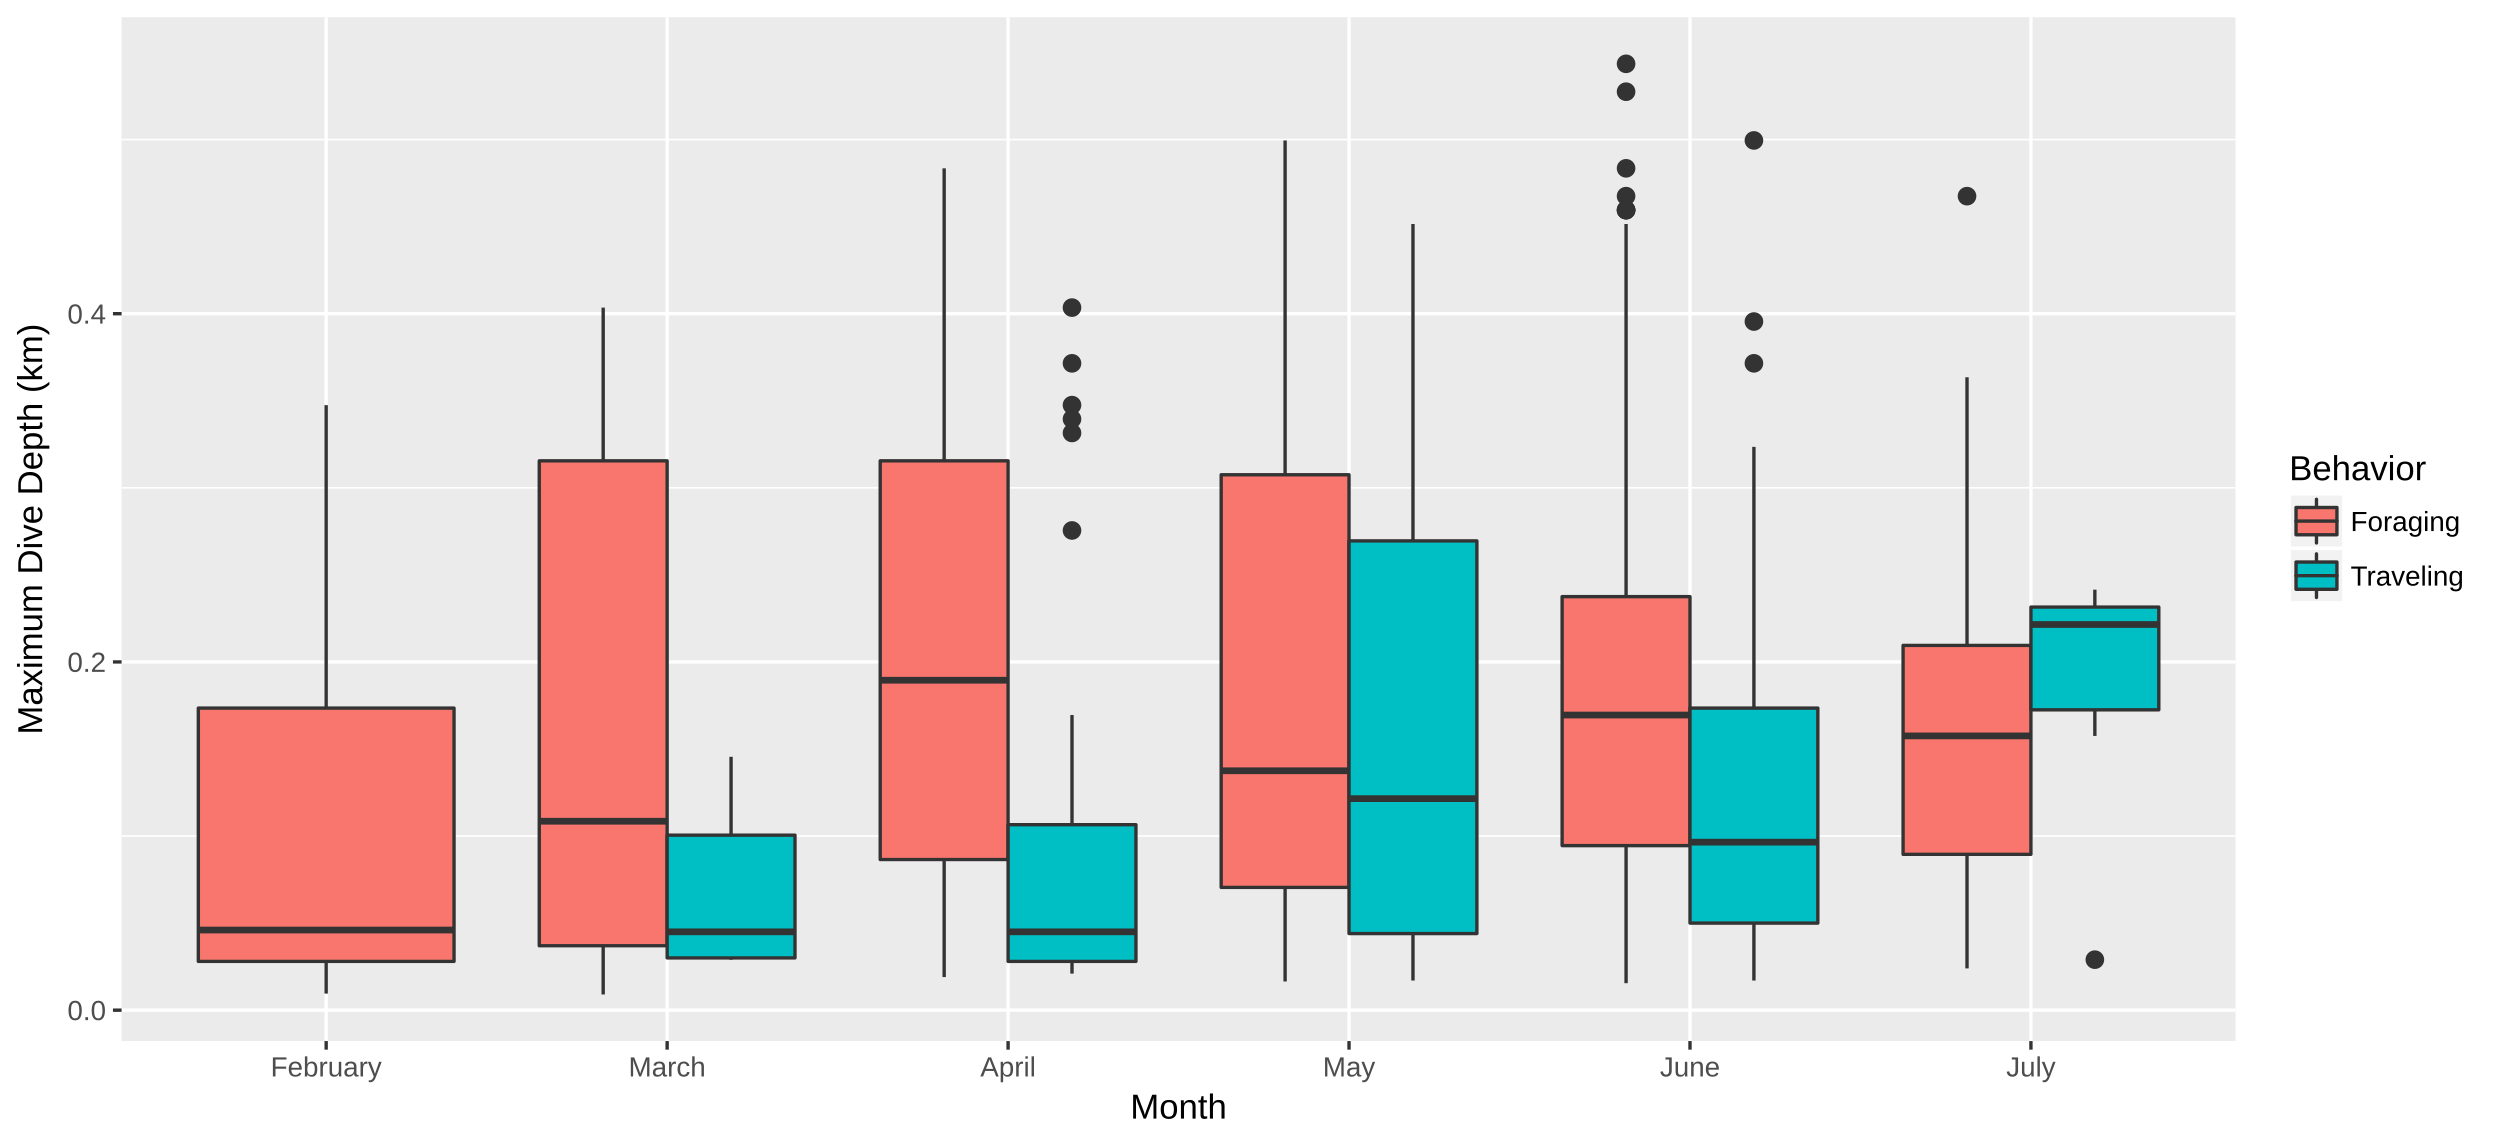
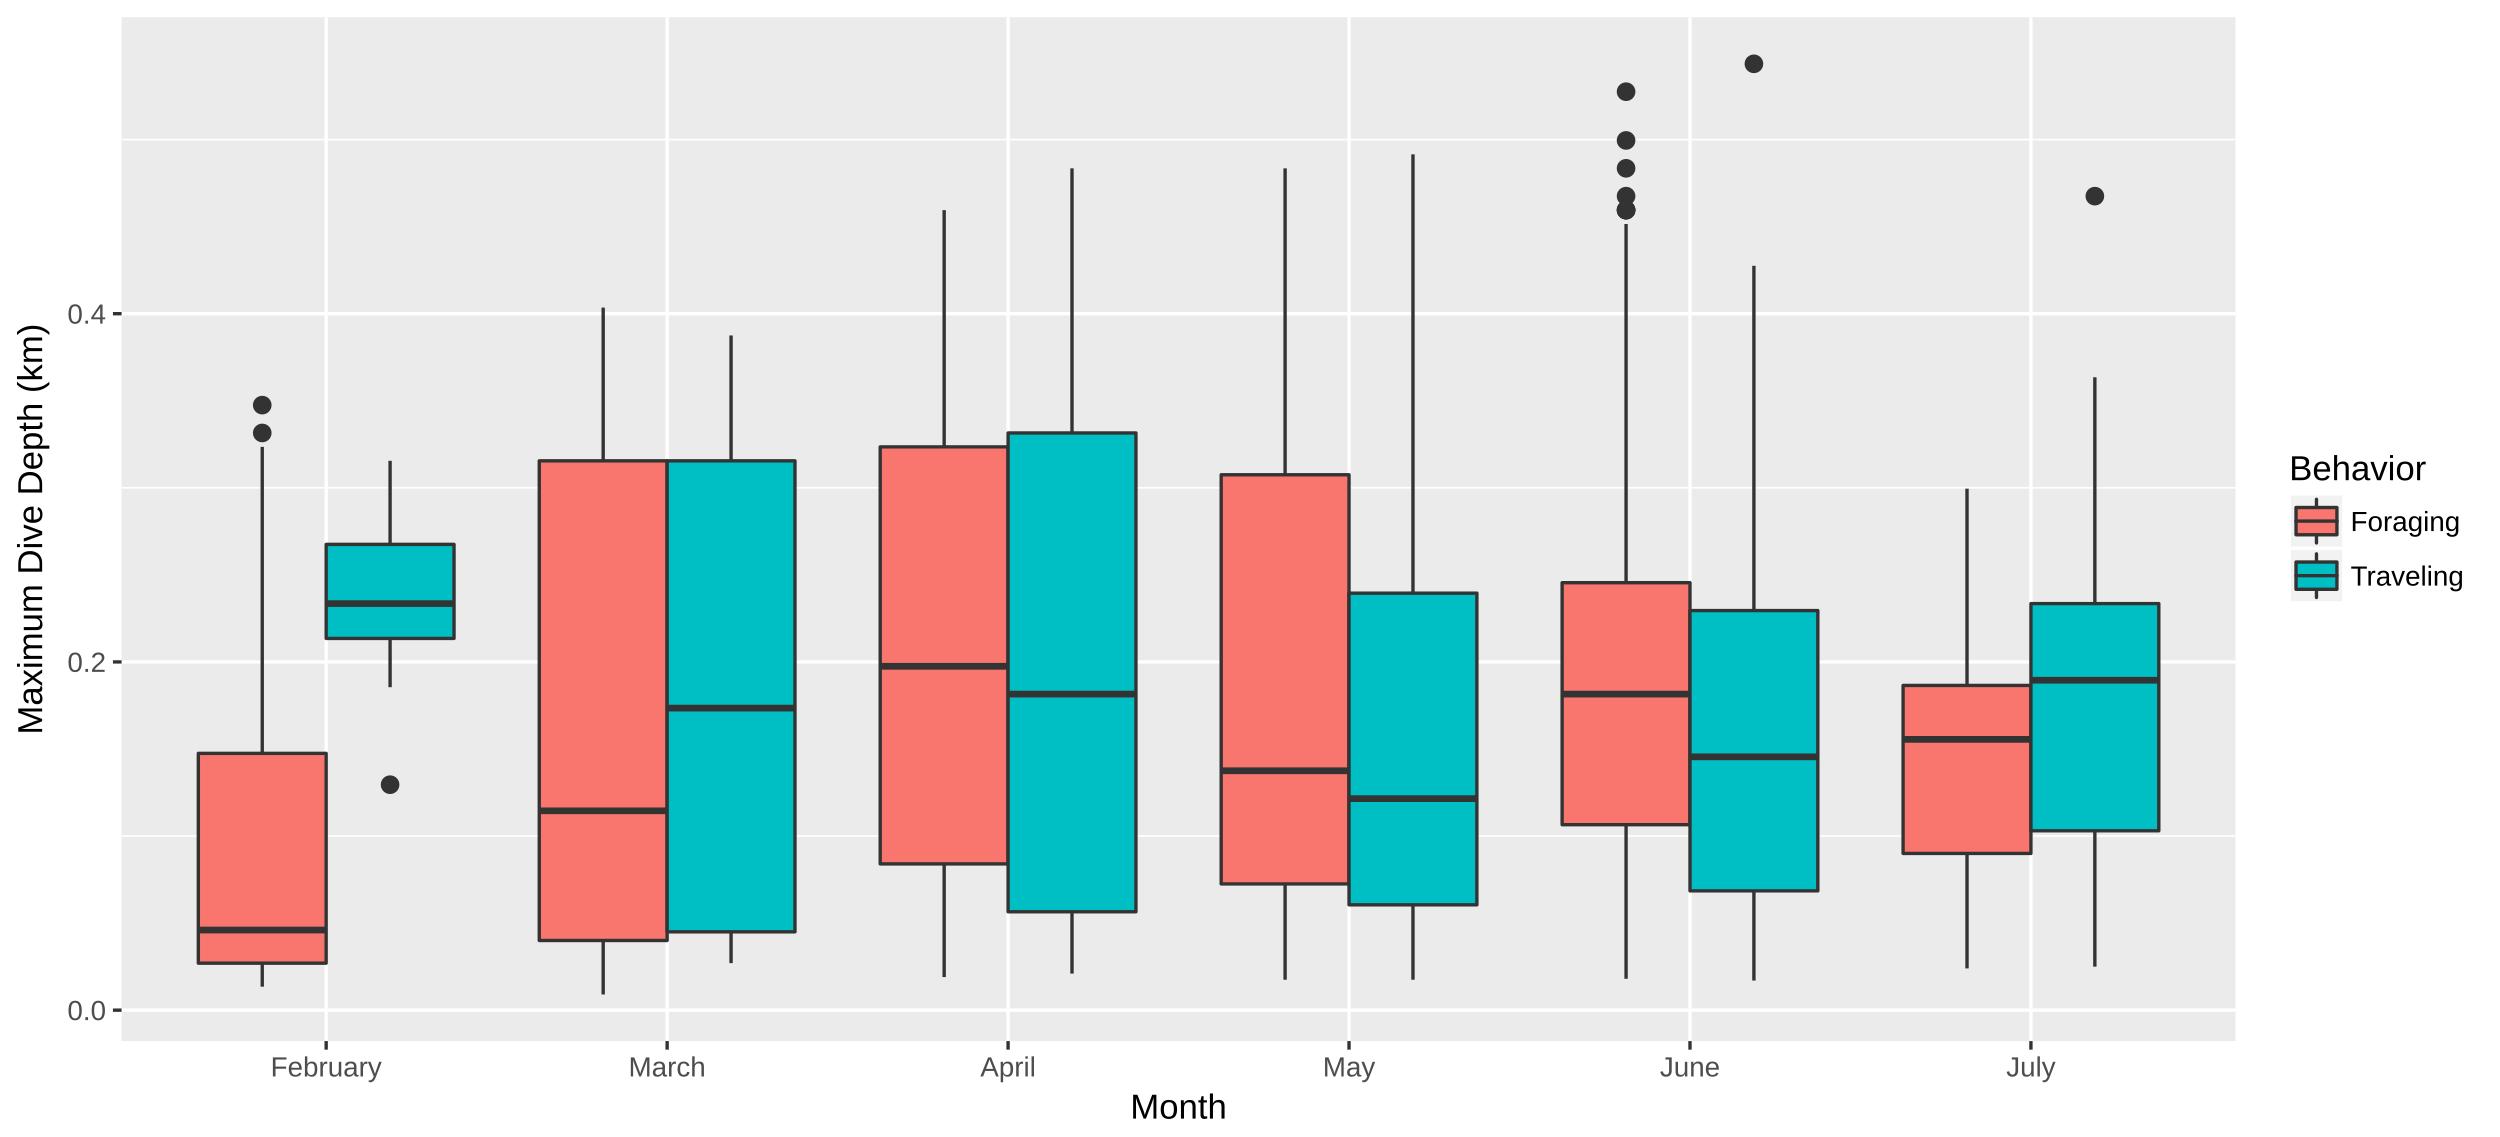
<svg xmlns="http://www.w3.org/2000/svg" viewBox="0 0 792.00 360.00">
  <defs>
    <style type="text/css">
    line, polyline, polygon, path, rect, circle {
      fill: none;
      stroke: #000000;
      stroke-linecap: round;
      stroke-linejoin: round;
      stroke-miterlimit: 10.00;
    }
  </style>
  </defs>
  <rect width="100%" height="100%" style="stroke: none; fill: #FFFFFF;" />
  <rect x="0.00" y="0.00" width="792.00" height="360.00" style="stroke-width: 1.07; stroke: #FFFFFF; fill: #FFFFFF;" />
  <defs>
    <clipPath id="cpMzguNTJ8NzA4LjIxfDMyOS44MHw1LjQ4">
      <rect x="38.52" y="5.48" width="669.69" height="324.32" />
    </clipPath>
  </defs>
  <rect x="38.52" y="5.48" width="669.69" height="324.32" style="stroke-width: 1.07; stroke: none; fill: #EBEBEB;" clip-path="url(#cpMzguNTJ8NzA4LjIxfDMyOS44MHw1LjQ4)" />
  <polyline points="38.52,264.86 708.21,264.86 " style="stroke-width: 0.53; stroke: #FFFFFF; stroke-linecap: butt;" clip-path="url(#cpMzguNTJ8NzA4LjIxfDMyOS44MHw1LjQ4)" />
  <polyline points="38.52,154.54 708.21,154.54 " style="stroke-width: 0.53; stroke: #FFFFFF; stroke-linecap: butt;" clip-path="url(#cpMzguNTJ8NzA4LjIxfDMyOS44MHw1LjQ4)" />
  <polyline points="38.52,44.22 708.21,44.22 " style="stroke-width: 0.53; stroke: #FFFFFF; stroke-linecap: butt;" clip-path="url(#cpMzguNTJ8NzA4LjIxfDMyOS44MHw1LjQ4)" />
  <polyline points="38.52,320.02 708.21,320.02 " style="stroke-width: 1.07; stroke: #FFFFFF; stroke-linecap: butt;" clip-path="url(#cpMzguNTJ8NzA4LjIxfDMyOS44MHw1LjQ4)" />
  <polyline points="38.52,209.70 708.21,209.70 " style="stroke-width: 1.07; stroke: #FFFFFF; stroke-linecap: butt;" clip-path="url(#cpMzguNTJ8NzA4LjIxfDMyOS44MHw1LjQ4)" />
  <polyline points="38.52,99.38 708.21,99.38 " style="stroke-width: 1.07; stroke: #FFFFFF; stroke-linecap: butt;" clip-path="url(#cpMzguNTJ8NzA4LjIxfDMyOS44MHw1LjQ4)" />
  <polyline points="103.33,329.80 103.33,5.48 " style="stroke-width: 1.07; stroke: #FFFFFF; stroke-linecap: butt;" clip-path="url(#cpMzguNTJ8NzA4LjIxfDMyOS44MHw1LjQ4)" />
  <polyline points="211.35,329.80 211.35,5.48 " style="stroke-width: 1.07; stroke: #FFFFFF; stroke-linecap: butt;" clip-path="url(#cpMzguNTJ8NzA4LjIxfDMyOS44MHw1LjQ4)" />
  <polyline points="319.36,329.80 319.36,5.48 " style="stroke-width: 1.07; stroke: #FFFFFF; stroke-linecap: butt;" clip-path="url(#cpMzguNTJ8NzA4LjIxfDMyOS44MHw1LjQ4)" />
  <polyline points="427.37,329.80 427.37,5.48 " style="stroke-width: 1.07; stroke: #FFFFFF; stroke-linecap: butt;" clip-path="url(#cpMzguNTJ8NzA4LjIxfDMyOS44MHw1LjQ4)" />
  <polyline points="535.39,329.80 535.39,5.48 " style="stroke-width: 1.07; stroke: #FFFFFF; stroke-linecap: butt;" clip-path="url(#cpMzguNTJ8NzA4LjIxfDMyOS44MHw1LjQ4)" />
  <polyline points="643.40,329.80 643.40,5.48 " style="stroke-width: 1.07; stroke: #FFFFFF; stroke-linecap: butt;" clip-path="url(#cpMzguNTJ8NzA4LjIxfDMyOS44MHw1LjQ4)" />
-   <line x1="103.33" y1="224.32" x2="103.33" y2="128.34" style="stroke-width: 1.07; stroke: #333333; stroke-linecap: butt;" clip-path="url(#cpMzguNTJ8NzA4LjIxfDMyOS44MHw1LjQ4)" />
-   <line x1="103.33" y1="304.57" x2="103.33" y2="314.78" style="stroke-width: 1.07; stroke: #333333; stroke-linecap: butt;" clip-path="url(#cpMzguNTJ8NzA4LjIxfDMyOS44MHw1LjQ4)" />
-   <polygon points="62.83,224.32 62.83,304.57 143.84,304.57 143.84,224.32 62.83,224.32 " style="stroke-width: 1.07; stroke: #333333; fill: #F8766D;" clip-path="url(#cpMzguNTJ8NzA4LjIxfDMyOS44MHw1LjQ4)" />
-   <line x1="62.83" y1="294.64" x2="143.84" y2="294.64" style="stroke-width: 2.13; stroke: #333333; stroke-linecap: butt;" clip-path="url(#cpMzguNTJ8NzA4LjIxfDMyOS44MHw1LjQ4)" />
+   <circle cx="83.08" cy="137.16" r="1.95pt" style="stroke-width: 0.71; stroke: #333333; fill: #333333;" clip-path="url(#cpMzguNTJ8NzA4LjIxfDMyOS44MHw1LjQ4)" />
+   <circle cx="83.08" cy="128.34" r="1.95pt" style="stroke-width: 0.71; stroke: #333333; fill: #333333;" clip-path="url(#cpMzguNTJ8NzA4LjIxfDMyOS44MHw1LjQ4)" />
+   <line x1="83.08" y1="238.66" x2="83.08" y2="141.57" style="stroke-width: 1.07; stroke: #333333; stroke-linecap: butt;" clip-path="url(#cpMzguNTJ8NzA4LjIxfDMyOS44MHw1LjQ4)" />
+   <line x1="83.08" y1="305.13" x2="83.08" y2="312.57" style="stroke-width: 1.07; stroke: #333333; stroke-linecap: butt;" clip-path="url(#cpMzguNTJ8NzA4LjIxfDMyOS44MHw1LjQ4)" />
+   <polygon points="62.83,238.66 62.83,305.13 103.33,305.13 103.33,238.66 62.83,238.66 " style="stroke-width: 1.07; stroke: #333333; fill: #F8766D;" clip-path="url(#cpMzguNTJ8NzA4LjIxfDMyOS44MHw1LjQ4)" />
+   <line x1="62.83" y1="294.64" x2="103.33" y2="294.64" style="stroke-width: 2.13; stroke: #333333; stroke-linecap: butt;" clip-path="url(#cpMzguNTJ8NzA4LjIxfDMyOS44MHw1LjQ4)" />
+   <circle cx="123.58" cy="248.59" r="1.95pt" style="stroke-width: 0.71; stroke: #333333; fill: #333333;" clip-path="url(#cpMzguNTJ8NzA4LjIxfDMyOS44MHw1LjQ4)" />
+   <line x1="123.58" y1="172.46" x2="123.58" y2="145.99" style="stroke-width: 1.07; stroke: #333333; stroke-linecap: butt;" clip-path="url(#cpMzguNTJ8NzA4LjIxfDMyOS44MHw1LjQ4)" />
+   <line x1="123.58" y1="202.25" x2="123.58" y2="217.70" style="stroke-width: 1.07; stroke: #333333; stroke-linecap: butt;" clip-path="url(#cpMzguNTJ8NzA4LjIxfDMyOS44MHw1LjQ4)" />
+   <polygon points="103.33,172.46 103.33,202.25 143.84,202.25 143.84,172.46 103.33,172.46 " style="stroke-width: 1.07; stroke: #333333; fill: #00BFC4;" clip-path="url(#cpMzguNTJ8NzA4LjIxfDMyOS44MHw1LjQ4)" />
+   <line x1="103.33" y1="191.22" x2="143.84" y2="191.22" style="stroke-width: 2.13; stroke: #333333; stroke-linecap: butt;" clip-path="url(#cpMzguNTJ8NzA4LjIxfDMyOS44MHw1LjQ4)" />
  <line x1="191.09" y1="145.99" x2="191.09" y2="97.45" style="stroke-width: 1.07; stroke: #333333; stroke-linecap: butt;" clip-path="url(#cpMzguNTJ8NzA4LjIxfDMyOS44MHw1LjQ4)" />
-   <line x1="191.09" y1="299.61" x2="191.09" y2="315.05" style="stroke-width: 1.07; stroke: #333333; stroke-linecap: butt;" clip-path="url(#cpMzguNTJ8NzA4LjIxfDMyOS44MHw1LjQ4)" />
-   <polygon points="170.84,145.99 170.84,299.61 211.35,299.61 211.35,145.99 170.84,145.99 " style="stroke-width: 1.07; stroke: #333333; fill: #F8766D;" clip-path="url(#cpMzguNTJ8NzA4LjIxfDMyOS44MHw1LjQ4)" />
-   <line x1="170.84" y1="260.17" x2="211.35" y2="260.17" style="stroke-width: 2.13; stroke: #333333; stroke-linecap: butt;" clip-path="url(#cpMzguNTJ8NzA4LjIxfDMyOS44MHw1LjQ4)" />
-   <line x1="231.60" y1="264.58" x2="231.60" y2="239.76" style="stroke-width: 1.07; stroke: #333333; stroke-linecap: butt;" clip-path="url(#cpMzguNTJ8NzA4LjIxfDMyOS44MHw1LjQ4)" />
-   <line x1="231.60" y1="303.47" x2="231.60" y2="304.02" style="stroke-width: 1.07; stroke: #333333; stroke-linecap: butt;" clip-path="url(#cpMzguNTJ8NzA4LjIxfDMyOS44MHw1LjQ4)" />
-   <polygon points="211.35,264.58 211.35,303.47 251.85,303.47 251.85,264.58 211.35,264.58 " style="stroke-width: 1.07; stroke: #333333; fill: #00BFC4;" clip-path="url(#cpMzguNTJ8NzA4LjIxfDMyOS44MHw1LjQ4)" />
-   <line x1="211.35" y1="295.20" x2="251.85" y2="295.20" style="stroke-width: 2.13; stroke: #333333; stroke-linecap: butt;" clip-path="url(#cpMzguNTJ8NzA4LjIxfDMyOS44MHw1LjQ4)" />
-   <line x1="299.11" y1="145.99" x2="299.11" y2="53.32" style="stroke-width: 1.07; stroke: #333333; stroke-linecap: butt;" clip-path="url(#cpMzguNTJ8NzA4LjIxfDMyOS44MHw1LjQ4)" />
-   <line x1="299.11" y1="272.30" x2="299.11" y2="309.54" style="stroke-width: 1.07; stroke: #333333; stroke-linecap: butt;" clip-path="url(#cpMzguNTJ8NzA4LjIxfDMyOS44MHw1LjQ4)" />
-   <polygon points="278.85,145.99 278.85,272.30 319.36,272.30 319.36,145.99 278.85,145.99 " style="stroke-width: 1.07; stroke: #333333; fill: #F8766D;" clip-path="url(#cpMzguNTJ8NzA4LjIxfDMyOS44MHw1LjQ4)" />
-   <line x1="278.85" y1="215.49" x2="319.36" y2="215.49" style="stroke-width: 2.13; stroke: #333333; stroke-linecap: butt;" clip-path="url(#cpMzguNTJ8NzA4LjIxfDMyOS44MHw1LjQ4)" />
-   <circle cx="339.61" cy="128.34" r="1.95pt" style="stroke-width: 0.71; stroke: #333333; fill: #333333;" clip-path="url(#cpMzguNTJ8NzA4LjIxfDMyOS44MHw1LjQ4)" />
-   <circle cx="339.61" cy="97.45" r="1.95pt" style="stroke-width: 0.71; stroke: #333333; fill: #333333;" clip-path="url(#cpMzguNTJ8NzA4LjIxfDMyOS44MHw1LjQ4)" />
-   <circle cx="339.61" cy="115.10" r="1.95pt" style="stroke-width: 0.71; stroke: #333333; fill: #333333;" clip-path="url(#cpMzguNTJ8NzA4LjIxfDMyOS44MHw1LjQ4)" />
-   <circle cx="339.61" cy="137.16" r="1.95pt" style="stroke-width: 0.71; stroke: #333333; fill: #333333;" clip-path="url(#cpMzguNTJ8NzA4LjIxfDMyOS44MHw1LjQ4)" />
-   <circle cx="339.61" cy="132.75" r="1.95pt" style="stroke-width: 0.71; stroke: #333333; fill: #333333;" clip-path="url(#cpMzguNTJ8NzA4LjIxfDMyOS44MHw1LjQ4)" />
-   <circle cx="339.61" cy="168.05" r="1.95pt" style="stroke-width: 0.71; stroke: #333333; fill: #333333;" clip-path="url(#cpMzguNTJ8NzA4LjIxfDMyOS44MHw1LjQ4)" />
-   <line x1="339.61" y1="261.27" x2="339.61" y2="226.52" style="stroke-width: 1.07; stroke: #333333; stroke-linecap: butt;" clip-path="url(#cpMzguNTJ8NzA4LjIxfDMyOS44MHw1LjQ4)" />
-   <line x1="339.61" y1="304.57" x2="339.61" y2="308.43" style="stroke-width: 1.07; stroke: #333333; stroke-linecap: butt;" clip-path="url(#cpMzguNTJ8NzA4LjIxfDMyOS44MHw1LjQ4)" />
-   <polygon points="319.36,261.27 319.36,304.57 359.87,304.57 359.87,261.27 319.36,261.27 " style="stroke-width: 1.07; stroke: #333333; fill: #00BFC4;" clip-path="url(#cpMzguNTJ8NzA4LjIxfDMyOS44MHw1LjQ4)" />
-   <line x1="319.36" y1="295.20" x2="359.87" y2="295.20" style="stroke-width: 2.13; stroke: #333333; stroke-linecap: butt;" clip-path="url(#cpMzguNTJ8NzA4LjIxfDMyOS44MHw1LjQ4)" />
-   <line x1="407.12" y1="150.40" x2="407.12" y2="44.49" style="stroke-width: 1.07; stroke: #333333; stroke-linecap: butt;" clip-path="url(#cpMzguNTJ8NzA4LjIxfDMyOS44MHw1LjQ4)" />
-   <line x1="407.12" y1="281.13" x2="407.12" y2="310.92" style="stroke-width: 1.07; stroke: #333333; stroke-linecap: butt;" clip-path="url(#cpMzguNTJ8NzA4LjIxfDMyOS44MHw1LjQ4)" />
-   <polygon points="386.87,150.40 386.87,281.13 427.37,281.13 427.37,150.40 386.87,150.40 " style="stroke-width: 1.07; stroke: #333333; fill: #F8766D;" clip-path="url(#cpMzguNTJ8NzA4LjIxfDMyOS44MHw1LjQ4)" />
+   <line x1="191.09" y1="297.95" x2="191.09" y2="315.05" style="stroke-width: 1.07; stroke: #333333; stroke-linecap: butt;" clip-path="url(#cpMzguNTJ8NzA4LjIxfDMyOS44MHw1LjQ4)" />
+   <polygon points="170.84,145.99 170.84,297.95 211.35,297.95 211.35,145.99 170.84,145.99 " style="stroke-width: 1.07; stroke: #333333; fill: #F8766D;" clip-path="url(#cpMzguNTJ8NzA4LjIxfDMyOS44MHw1LjQ4)" />
+   <line x1="170.84" y1="256.86" x2="211.35" y2="256.86" style="stroke-width: 2.13; stroke: #333333; stroke-linecap: butt;" clip-path="url(#cpMzguNTJ8NzA4LjIxfDMyOS44MHw1LjQ4)" />
+   <line x1="231.60" y1="145.99" x2="231.60" y2="106.27" style="stroke-width: 1.07; stroke: #333333; stroke-linecap: butt;" clip-path="url(#cpMzguNTJ8NzA4LjIxfDMyOS44MHw1LjQ4)" />
+   <line x1="231.60" y1="295.20" x2="231.60" y2="305.13" style="stroke-width: 1.07; stroke: #333333; stroke-linecap: butt;" clip-path="url(#cpMzguNTJ8NzA4LjIxfDMyOS44MHw1LjQ4)" />
+   <polygon points="211.35,145.99 211.35,295.20 251.85,295.20 251.85,145.99 211.35,145.99 " style="stroke-width: 1.07; stroke: #333333; fill: #00BFC4;" clip-path="url(#cpMzguNTJ8NzA4LjIxfDMyOS44MHw1LjQ4)" />
+   <line x1="211.35" y1="224.32" x2="251.85" y2="224.32" style="stroke-width: 2.13; stroke: #333333; stroke-linecap: butt;" clip-path="url(#cpMzguNTJ8NzA4LjIxfDMyOS44MHw1LjQ4)" />
+   <line x1="299.11" y1="141.57" x2="299.11" y2="66.56" style="stroke-width: 1.07; stroke: #333333; stroke-linecap: butt;" clip-path="url(#cpMzguNTJ8NzA4LjIxfDMyOS44MHw1LjQ4)" />
+   <line x1="299.11" y1="273.68" x2="299.11" y2="309.54" style="stroke-width: 1.07; stroke: #333333; stroke-linecap: butt;" clip-path="url(#cpMzguNTJ8NzA4LjIxfDMyOS44MHw1LjQ4)" />
+   <polygon points="278.85,141.57 278.85,273.68 319.36,273.68 319.36,141.57 278.85,141.57 " style="stroke-width: 1.07; stroke: #333333; fill: #F8766D;" clip-path="url(#cpMzguNTJ8NzA4LjIxfDMyOS44MHw1LjQ4)" />
+   <line x1="278.85" y1="211.08" x2="319.36" y2="211.08" style="stroke-width: 2.13; stroke: #333333; stroke-linecap: butt;" clip-path="url(#cpMzguNTJ8NzA4LjIxfDMyOS44MHw1LjQ4)" />
+   <line x1="339.61" y1="137.16" x2="339.61" y2="53.32" style="stroke-width: 1.07; stroke: #333333; stroke-linecap: butt;" clip-path="url(#cpMzguNTJ8NzA4LjIxfDMyOS44MHw1LjQ4)" />
+   <line x1="339.61" y1="288.85" x2="339.61" y2="308.43" style="stroke-width: 1.07; stroke: #333333; stroke-linecap: butt;" clip-path="url(#cpMzguNTJ8NzA4LjIxfDMyOS44MHw1LjQ4)" />
+   <polygon points="319.36,137.16 319.36,288.85 359.87,288.85 359.87,137.16 319.36,137.16 " style="stroke-width: 1.07; stroke: #333333; fill: #00BFC4;" clip-path="url(#cpMzguNTJ8NzA4LjIxfDMyOS44MHw1LjQ4)" />
+   <line x1="319.36" y1="219.90" x2="359.87" y2="219.90" style="stroke-width: 2.13; stroke: #333333; stroke-linecap: butt;" clip-path="url(#cpMzguNTJ8NzA4LjIxfDMyOS44MHw1LjQ4)" />
+   <line x1="407.12" y1="150.40" x2="407.12" y2="53.32" style="stroke-width: 1.07; stroke: #333333; stroke-linecap: butt;" clip-path="url(#cpMzguNTJ8NzA4LjIxfDMyOS44MHw1LjQ4)" />
+   <line x1="407.12" y1="280.03" x2="407.12" y2="310.37" style="stroke-width: 1.07; stroke: #333333; stroke-linecap: butt;" clip-path="url(#cpMzguNTJ8NzA4LjIxfDMyOS44MHw1LjQ4)" />
+   <polygon points="386.87,150.40 386.87,280.03 427.37,280.03 427.37,150.40 386.87,150.40 " style="stroke-width: 1.07; stroke: #333333; fill: #F8766D;" clip-path="url(#cpMzguNTJ8NzA4LjIxfDMyOS44MHw1LjQ4)" />
  <line x1="386.87" y1="244.17" x2="427.37" y2="244.17" style="stroke-width: 2.13; stroke: #333333; stroke-linecap: butt;" clip-path="url(#cpMzguNTJ8NzA4LjIxfDMyOS44MHw1LjQ4)" />
-   <line x1="447.63" y1="171.36" x2="447.63" y2="70.97" style="stroke-width: 1.07; stroke: #333333; stroke-linecap: butt;" clip-path="url(#cpMzguNTJ8NzA4LjIxfDMyOS44MHw1LjQ4)" />
-   <line x1="447.63" y1="295.75" x2="447.63" y2="310.64" style="stroke-width: 1.07; stroke: #333333; stroke-linecap: butt;" clip-path="url(#cpMzguNTJ8NzA4LjIxfDMyOS44MHw1LjQ4)" />
-   <polygon points="427.37,171.36 427.37,295.75 467.88,295.75 467.88,171.36 427.37,171.36 " style="stroke-width: 1.07; stroke: #333333; fill: #00BFC4;" clip-path="url(#cpMzguNTJ8NzA4LjIxfDMyOS44MHw1LjQ4)" />
+   <line x1="447.63" y1="187.91" x2="447.63" y2="48.90" style="stroke-width: 1.07; stroke: #333333; stroke-linecap: butt;" clip-path="url(#cpMzguNTJ8NzA4LjIxfDMyOS44MHw1LjQ4)" />
+   <line x1="447.63" y1="286.65" x2="447.63" y2="310.37" style="stroke-width: 1.07; stroke: #333333; stroke-linecap: butt;" clip-path="url(#cpMzguNTJ8NzA4LjIxfDMyOS44MHw1LjQ4)" />
+   <polygon points="427.37,187.91 427.37,286.65 467.88,286.65 467.88,187.91 427.37,187.91 " style="stroke-width: 1.07; stroke: #333333; fill: #00BFC4;" clip-path="url(#cpMzguNTJ8NzA4LjIxfDMyOS44MHw1LjQ4)" />
  <line x1="427.37" y1="253.00" x2="467.88" y2="253.00" style="stroke-width: 2.13; stroke: #333333; stroke-linecap: butt;" clip-path="url(#cpMzguNTJ8NzA4LjIxfDMyOS44MHw1LjQ4)" />
  <circle cx="515.14" cy="66.56" r="1.95pt" style="stroke-width: 0.71; stroke: #333333; fill: #333333;" clip-path="url(#cpMzguNTJ8NzA4LjIxfDMyOS44MHw1LjQ4)" />
  <circle cx="515.14" cy="53.32" r="1.95pt" style="stroke-width: 0.71; stroke: #333333; fill: #333333;" clip-path="url(#cpMzguNTJ8NzA4LjIxfDMyOS44MHw1LjQ4)" />
  <circle cx="515.14" cy="66.56" r="1.95pt" style="stroke-width: 0.71; stroke: #333333; fill: #333333;" clip-path="url(#cpMzguNTJ8NzA4LjIxfDMyOS44MHw1LjQ4)" />
  <circle cx="515.14" cy="62.14" r="1.95pt" style="stroke-width: 0.71; stroke: #333333; fill: #333333;" clip-path="url(#cpMzguNTJ8NzA4LjIxfDMyOS44MHw1LjQ4)" />
  <circle cx="515.14" cy="29.05" r="1.95pt" style="stroke-width: 0.71; stroke: #333333; fill: #333333;" clip-path="url(#cpMzguNTJ8NzA4LjIxfDMyOS44MHw1LjQ4)" />
-   <circle cx="515.14" cy="20.22" r="1.95pt" style="stroke-width: 0.71; stroke: #333333; fill: #333333;" clip-path="url(#cpMzguNTJ8NzA4LjIxfDMyOS44MHw1LjQ4)" />
+   <circle cx="515.14" cy="44.49" r="1.95pt" style="stroke-width: 0.71; stroke: #333333; fill: #333333;" clip-path="url(#cpMzguNTJ8NzA4LjIxfDMyOS44MHw1LjQ4)" />
  <circle cx="515.14" cy="66.56" r="1.95pt" style="stroke-width: 0.71; stroke: #333333; fill: #333333;" clip-path="url(#cpMzguNTJ8NzA4LjIxfDMyOS44MHw1LjQ4)" />
-   <line x1="515.14" y1="189.01" x2="515.14" y2="70.97" style="stroke-width: 1.07; stroke: #333333; stroke-linecap: butt;" clip-path="url(#cpMzguNTJ8NzA4LjIxfDMyOS44MHw1LjQ4)" />
-   <line x1="515.14" y1="267.89" x2="515.14" y2="311.47" style="stroke-width: 1.07; stroke: #333333; stroke-linecap: butt;" clip-path="url(#cpMzguNTJ8NzA4LjIxfDMyOS44MHw1LjQ4)" />
-   <polygon points="494.88,189.01 494.88,267.89 535.39,267.89 535.39,189.01 494.88,189.01 " style="stroke-width: 1.07; stroke: #333333; fill: #F8766D;" clip-path="url(#cpMzguNTJ8NzA4LjIxfDMyOS44MHw1LjQ4)" />
-   <line x1="494.88" y1="226.52" x2="535.39" y2="226.52" style="stroke-width: 2.13; stroke: #333333; stroke-linecap: butt;" clip-path="url(#cpMzguNTJ8NzA4LjIxfDMyOS44MHw1LjQ4)" />
-   <circle cx="555.64" cy="115.10" r="1.95pt" style="stroke-width: 0.71; stroke: #333333; fill: #333333;" clip-path="url(#cpMzguNTJ8NzA4LjIxfDMyOS44MHw1LjQ4)" />
-   <circle cx="555.64" cy="101.86" r="1.95pt" style="stroke-width: 0.71; stroke: #333333; fill: #333333;" clip-path="url(#cpMzguNTJ8NzA4LjIxfDMyOS44MHw1LjQ4)" />
-   <circle cx="555.64" cy="44.49" r="1.95pt" style="stroke-width: 0.71; stroke: #333333; fill: #333333;" clip-path="url(#cpMzguNTJ8NzA4LjIxfDMyOS44MHw1LjQ4)" />
-   <line x1="555.64" y1="224.32" x2="555.64" y2="141.57" style="stroke-width: 1.07; stroke: #333333; stroke-linecap: butt;" clip-path="url(#cpMzguNTJ8NzA4LjIxfDMyOS44MHw1LjQ4)" />
-   <line x1="555.64" y1="292.44" x2="555.64" y2="310.64" style="stroke-width: 1.07; stroke: #333333; stroke-linecap: butt;" clip-path="url(#cpMzguNTJ8NzA4LjIxfDMyOS44MHw1LjQ4)" />
-   <polygon points="535.39,224.32 535.39,292.44 575.89,292.44 575.89,224.32 535.39,224.32 " style="stroke-width: 1.07; stroke: #333333; fill: #00BFC4;" clip-path="url(#cpMzguNTJ8NzA4LjIxfDMyOS44MHw1LjQ4)" />
-   <line x1="535.39" y1="266.79" x2="575.89" y2="266.79" style="stroke-width: 2.13; stroke: #333333; stroke-linecap: butt;" clip-path="url(#cpMzguNTJ8NzA4LjIxfDMyOS44MHw1LjQ4)" />
-   <circle cx="623.15" cy="62.14" r="1.95pt" style="stroke-width: 0.71; stroke: #333333; fill: #333333;" clip-path="url(#cpMzguNTJ8NzA4LjIxfDMyOS44MHw1LjQ4)" />
-   <line x1="623.15" y1="204.46" x2="623.15" y2="119.51" style="stroke-width: 1.07; stroke: #333333; stroke-linecap: butt;" clip-path="url(#cpMzguNTJ8NzA4LjIxfDMyOS44MHw1LjQ4)" />
-   <line x1="623.15" y1="270.65" x2="623.15" y2="306.78" style="stroke-width: 1.07; stroke: #333333; stroke-linecap: butt;" clip-path="url(#cpMzguNTJ8NzA4LjIxfDMyOS44MHw1LjQ4)" />
-   <polygon points="602.90,204.46 602.90,270.65 643.40,270.65 643.40,204.46 602.90,204.46 " style="stroke-width: 1.07; stroke: #333333; fill: #F8766D;" clip-path="url(#cpMzguNTJ8NzA4LjIxfDMyOS44MHw1LjQ4)" />
-   <line x1="602.90" y1="233.14" x2="643.40" y2="233.14" style="stroke-width: 2.13; stroke: #333333; stroke-linecap: butt;" clip-path="url(#cpMzguNTJ8NzA4LjIxfDMyOS44MHw1LjQ4)" />
-   <circle cx="663.65" cy="304.02" r="1.95pt" style="stroke-width: 0.71; stroke: #333333; fill: #333333;" clip-path="url(#cpMzguNTJ8NzA4LjIxfDMyOS44MHw1LjQ4)" />
-   <line x1="663.65" y1="192.32" x2="663.65" y2="186.81" style="stroke-width: 1.07; stroke: #333333; stroke-linecap: butt;" clip-path="url(#cpMzguNTJ8NzA4LjIxfDMyOS44MHw1LjQ4)" />
-   <line x1="663.65" y1="224.87" x2="663.65" y2="233.14" style="stroke-width: 1.07; stroke: #333333; stroke-linecap: butt;" clip-path="url(#cpMzguNTJ8NzA4LjIxfDMyOS44MHw1LjQ4)" />
-   <polygon points="643.40,192.32 643.40,224.87 683.91,224.87 683.91,192.32 643.40,192.32 " style="stroke-width: 1.07; stroke: #333333; fill: #00BFC4;" clip-path="url(#cpMzguNTJ8NzA4LjIxfDMyOS44MHw1LjQ4)" />
-   <line x1="643.40" y1="197.84" x2="683.91" y2="197.84" style="stroke-width: 2.13; stroke: #333333; stroke-linecap: butt;" clip-path="url(#cpMzguNTJ8NzA4LjIxfDMyOS44MHw1LjQ4)" />
+   <line x1="515.14" y1="184.60" x2="515.14" y2="70.97" style="stroke-width: 1.07; stroke: #333333; stroke-linecap: butt;" clip-path="url(#cpMzguNTJ8NzA4LjIxfDMyOS44MHw1LjQ4)" />
+   <line x1="515.14" y1="261.27" x2="515.14" y2="310.09" style="stroke-width: 1.07; stroke: #333333; stroke-linecap: butt;" clip-path="url(#cpMzguNTJ8NzA4LjIxfDMyOS44MHw1LjQ4)" />
+   <polygon points="494.88,184.60 494.88,261.27 535.39,261.27 535.39,184.60 494.88,184.60 " style="stroke-width: 1.07; stroke: #333333; fill: #F8766D;" clip-path="url(#cpMzguNTJ8NzA4LjIxfDMyOS44MHw1LjQ4)" />
+   <line x1="494.88" y1="219.90" x2="535.39" y2="219.90" style="stroke-width: 2.13; stroke: #333333; stroke-linecap: butt;" clip-path="url(#cpMzguNTJ8NzA4LjIxfDMyOS44MHw1LjQ4)" />
+   <circle cx="555.64" cy="20.22" r="1.95pt" style="stroke-width: 0.71; stroke: #333333; fill: #333333;" clip-path="url(#cpMzguNTJ8NzA4LjIxfDMyOS44MHw1LjQ4)" />
+   <line x1="555.64" y1="193.43" x2="555.64" y2="84.21" style="stroke-width: 1.07; stroke: #333333; stroke-linecap: butt;" clip-path="url(#cpMzguNTJ8NzA4LjIxfDMyOS44MHw1LjQ4)" />
+   <line x1="555.64" y1="282.23" x2="555.64" y2="310.64" style="stroke-width: 1.07; stroke: #333333; stroke-linecap: butt;" clip-path="url(#cpMzguNTJ8NzA4LjIxfDMyOS44MHw1LjQ4)" />
+   <polygon points="535.39,193.43 535.39,282.23 575.89,282.23 575.89,193.43 535.39,193.43 " style="stroke-width: 1.07; stroke: #333333; fill: #00BFC4;" clip-path="url(#cpMzguNTJ8NzA4LjIxfDMyOS44MHw1LjQ4)" />
+   <line x1="535.39" y1="239.76" x2="575.89" y2="239.76" style="stroke-width: 2.13; stroke: #333333; stroke-linecap: butt;" clip-path="url(#cpMzguNTJ8NzA4LjIxfDMyOS44MHw1LjQ4)" />
+   <line x1="623.15" y1="217.14" x2="623.15" y2="154.81" style="stroke-width: 1.07; stroke: #333333; stroke-linecap: butt;" clip-path="url(#cpMzguNTJ8NzA4LjIxfDMyOS44MHw1LjQ4)" />
+   <line x1="623.15" y1="270.37" x2="623.15" y2="306.78" style="stroke-width: 1.07; stroke: #333333; stroke-linecap: butt;" clip-path="url(#cpMzguNTJ8NzA4LjIxfDMyOS44MHw1LjQ4)" />
+   <polygon points="602.90,217.14 602.90,270.37 643.40,270.37 643.40,217.14 602.90,217.14 " style="stroke-width: 1.07; stroke: #333333; fill: #F8766D;" clip-path="url(#cpMzguNTJ8NzA4LjIxfDMyOS44MHw1LjQ4)" />
+   <line x1="602.90" y1="234.24" x2="643.40" y2="234.24" style="stroke-width: 2.13; stroke: #333333; stroke-linecap: butt;" clip-path="url(#cpMzguNTJ8NzA4LjIxfDMyOS44MHw1LjQ4)" />
+   <circle cx="663.65" cy="62.14" r="1.95pt" style="stroke-width: 0.71; stroke: #333333; fill: #333333;" clip-path="url(#cpMzguNTJ8NzA4LjIxfDMyOS44MHw1LjQ4)" />
+   <line x1="663.65" y1="191.22" x2="663.65" y2="119.51" style="stroke-width: 1.07; stroke: #333333; stroke-linecap: butt;" clip-path="url(#cpMzguNTJ8NzA4LjIxfDMyOS44MHw1LjQ4)" />
+   <line x1="663.65" y1="263.20" x2="663.65" y2="306.23" style="stroke-width: 1.07; stroke: #333333; stroke-linecap: butt;" clip-path="url(#cpMzguNTJ8NzA4LjIxfDMyOS44MHw1LjQ4)" />
+   <polygon points="643.40,191.22 643.40,263.20 683.91,263.20 683.91,191.22 643.40,191.22 " style="stroke-width: 1.07; stroke: #333333; fill: #00BFC4;" clip-path="url(#cpMzguNTJ8NzA4LjIxfDMyOS44MHw1LjQ4)" />
+   <line x1="643.40" y1="215.49" x2="683.91" y2="215.49" style="stroke-width: 2.13; stroke: #333333; stroke-linecap: butt;" clip-path="url(#cpMzguNTJ8NzA4LjIxfDMyOS44MHw1LjQ4)" />
  <defs>
    <clipPath id="cpMC4wMHw3OTIuMDB8MzYwLjAwfDAuMDA=">
      <rect x="0.00" y="0.00" width="792.00" height="360.00" />
    </clipPath>
  </defs>
  <g clip-path="url(#cpMC4wMHw3OTIuMDB8MzYwLjAwfDAuMDA=)">
    <text x="21.36" y="323.17" style="font-size: 8.80px; fill: #4D4D4D; font-family: Arial;" textLength="12.23px" lengthAdjust="spacingAndGlyphs">0.0</text>
  </g>
  <g clip-path="url(#cpMC4wMHw3OTIuMDB8MzYwLjAwfDAuMDA=)">
    <text x="21.36" y="212.85" style="font-size: 8.80px; fill: #4D4D4D; font-family: Arial;" textLength="12.23px" lengthAdjust="spacingAndGlyphs">0.2</text>
  </g>
  <g clip-path="url(#cpMC4wMHw3OTIuMDB8MzYwLjAwfDAuMDA=)">
    <text x="21.36" y="102.53" style="font-size: 8.80px; fill: #4D4D4D; font-family: Arial;" textLength="12.23px" lengthAdjust="spacingAndGlyphs">0.4</text>
  </g>
  <polyline points="35.78,320.02 38.52,320.02 " style="stroke-width: 1.07; stroke: #333333; stroke-linecap: butt;" clip-path="url(#cpMC4wMHw3OTIuMDB8MzYwLjAwfDAuMDA=)" />
  <polyline points="35.78,209.70 38.52,209.70 " style="stroke-width: 1.07; stroke: #333333; stroke-linecap: butt;" clip-path="url(#cpMC4wMHw3OTIuMDB8MzYwLjAwfDAuMDA=)" />
  <polyline points="35.78,99.38 38.52,99.38 " style="stroke-width: 1.07; stroke: #333333; stroke-linecap: butt;" clip-path="url(#cpMC4wMHw3OTIuMDB8MzYwLjAwfDAuMDA=)" />
  <polyline points="103.33,332.54 103.33,329.80 " style="stroke-width: 1.07; stroke: #333333; stroke-linecap: butt;" clip-path="url(#cpMC4wMHw3OTIuMDB8MzYwLjAwfDAuMDA=)" />
  <polyline points="211.35,332.54 211.35,329.80 " style="stroke-width: 1.07; stroke: #333333; stroke-linecap: butt;" clip-path="url(#cpMC4wMHw3OTIuMDB8MzYwLjAwfDAuMDA=)" />
  <polyline points="319.36,332.54 319.36,329.80 " style="stroke-width: 1.07; stroke: #333333; stroke-linecap: butt;" clip-path="url(#cpMC4wMHw3OTIuMDB8MzYwLjAwfDAuMDA=)" />
  <polyline points="427.37,332.54 427.37,329.80 " style="stroke-width: 1.07; stroke: #333333; stroke-linecap: butt;" clip-path="url(#cpMC4wMHw3OTIuMDB8MzYwLjAwfDAuMDA=)" />
  <polyline points="535.39,332.54 535.39,329.80 " style="stroke-width: 1.07; stroke: #333333; stroke-linecap: butt;" clip-path="url(#cpMC4wMHw3OTIuMDB8MzYwLjAwfDAuMDA=)" />
  <polyline points="643.40,332.54 643.40,329.80 " style="stroke-width: 1.07; stroke: #333333; stroke-linecap: butt;" clip-path="url(#cpMC4wMHw3OTIuMDB8MzYwLjAwfDAuMDA=)" />
  <g clip-path="url(#cpMC4wMHw3OTIuMDB8MzYwLjAwfDAuMDA=)">
    <text x="85.73" y="341.03" style="font-size: 8.80px; fill: #4D4D4D; font-family: Arial;" textLength="35.21px" lengthAdjust="spacingAndGlyphs">February</text>
  </g>
  <g clip-path="url(#cpMC4wMHw3OTIuMDB8MzYwLjAwfDAuMDA=)">
    <text x="199.12" y="341.03" style="font-size: 8.80px; fill: #4D4D4D; font-family: Arial;" textLength="24.45px" lengthAdjust="spacingAndGlyphs">March</text>
  </g>
  <g clip-path="url(#cpMC4wMHw3OTIuMDB8MzYwLjAwfDAuMDA=)">
    <text x="310.56" y="341.03" style="font-size: 8.80px; fill: #4D4D4D; font-family: Arial;" textLength="17.60px" lengthAdjust="spacingAndGlyphs">April</text>
  </g>
  <g clip-path="url(#cpMC4wMHw3OTIuMDB8MzYwLjAwfDAuMDA=)">
    <text x="419.06" y="341.03" style="font-size: 8.80px; fill: #4D4D4D; font-family: Arial;" textLength="16.62px" lengthAdjust="spacingAndGlyphs">May</text>
  </g>
  <g clip-path="url(#cpMC4wMHw3OTIuMDB8MzYwLjAwfDAuMDA=)">
    <text x="525.85" y="341.03" style="font-size: 8.80px; fill: #4D4D4D; font-family: Arial;" textLength="19.08px" lengthAdjust="spacingAndGlyphs">June</text>
  </g>
  <g clip-path="url(#cpMC4wMHw3OTIuMDB8MzYwLjAwfDAuMDA=)">
    <text x="635.58" y="341.03" style="font-size: 8.80px; fill: #4D4D4D; font-family: Arial;" textLength="15.65px" lengthAdjust="spacingAndGlyphs">July</text>
  </g>
  <g clip-path="url(#cpMC4wMHw3OTIuMDB8MzYwLjAwfDAuMDA=)">
    <text x="358.08" y="354.38" style="font-size: 11.00px; font-family: Arial;" textLength="30.57px" lengthAdjust="spacingAndGlyphs">Month</text>
  </g>
  <g clip-path="url(#cpMC4wMHw3OTIuMDB8MzYwLjAwfDAuMDA=)">
    <text transform="translate(13.35,232.73) rotate(-90)" style="font-size: 11.00px; font-family: Arial;" textLength="130.18px" lengthAdjust="spacingAndGlyphs">Maximum Dive Depth (km)</text>
  </g>
  <rect x="719.55" y="138.59" width="66.97" height="58.09" style="stroke-width: 1.07; stroke: none; fill: #FFFFFF;" clip-path="url(#cpMC4wMHw3OTIuMDB8MzYwLjAwfDAuMDA=)" />
  <g clip-path="url(#cpMC4wMHw3OTIuMDB8MzYwLjAwfDAuMDA=)">
    <text x="725.22" y="152.13" style="font-size: 11.00px; font-family: Arial;" textLength="43.41px" lengthAdjust="spacingAndGlyphs">Behavior</text>
  </g>
  <rect x="725.22" y="156.45" width="17.28" height="17.28" style="stroke-width: 1.07; stroke: #FFFFFF; fill: #F2F2F2;" clip-path="url(#cpMC4wMHw3OTIuMDB8MzYwLjAwfDAuMDA=)" />
  <polyline points="733.86,172.01 733.86,169.41 " style="stroke-width: 1.07; stroke: #333333;" clip-path="url(#cpMC4wMHw3OTIuMDB8MzYwLjAwfDAuMDA=)" />
  <polyline points="733.86,160.77 733.86,158.18 " style="stroke-width: 1.07; stroke: #333333;" clip-path="url(#cpMC4wMHw3OTIuMDB8MzYwLjAwfDAuMDA=)" />
  <rect x="727.38" y="160.77" width="12.96" height="8.64" style="stroke-width: 1.07; stroke: #333333; fill: #F8766D;" clip-path="url(#cpMC4wMHw3OTIuMDB8MzYwLjAwfDAuMDA=)" />
  <polyline points="727.38,165.09 740.34,165.09 " style="stroke-width: 1.07; stroke: #333333;" clip-path="url(#cpMC4wMHw3OTIuMDB8MzYwLjAwfDAuMDA=)" />
  <rect x="725.22" y="173.73" width="17.28" height="17.28" style="stroke-width: 1.07; stroke: #FFFFFF; fill: #F2F2F2;" clip-path="url(#cpMC4wMHw3OTIuMDB8MzYwLjAwfDAuMDA=)" />
  <polyline points="733.86,189.29 733.86,186.69 " style="stroke-width: 1.07; stroke: #333333;" clip-path="url(#cpMC4wMHw3OTIuMDB8MzYwLjAwfDAuMDA=)" />
  <polyline points="733.86,178.05 733.86,175.46 " style="stroke-width: 1.07; stroke: #333333;" clip-path="url(#cpMC4wMHw3OTIuMDB8MzYwLjAwfDAuMDA=)" />
  <rect x="727.38" y="178.05" width="12.96" height="8.64" style="stroke-width: 1.07; stroke: #333333; fill: #00BFC4;" clip-path="url(#cpMC4wMHw3OTIuMDB8MzYwLjAwfDAuMDA=)" />
  <polyline points="727.38,182.37 740.34,182.37 " style="stroke-width: 1.07; stroke: #333333;" clip-path="url(#cpMC4wMHw3OTIuMDB8MzYwLjAwfDAuMDA=)" />
  <g clip-path="url(#cpMC4wMHw3OTIuMDB8MzYwLjAwfDAuMDA=)">
    <text x="744.66" y="168.24" style="font-size: 8.80px; font-family: Arial;" textLength="34.73px" lengthAdjust="spacingAndGlyphs">Foraging</text>
  </g>
  <g clip-path="url(#cpMC4wMHw3OTIuMDB8MzYwLjAwfDAuMDA=)">
    <text x="744.66" y="185.52" style="font-size: 8.80px; font-family: Arial;" textLength="36.19px" lengthAdjust="spacingAndGlyphs">Traveling</text>
  </g>
</svg>
